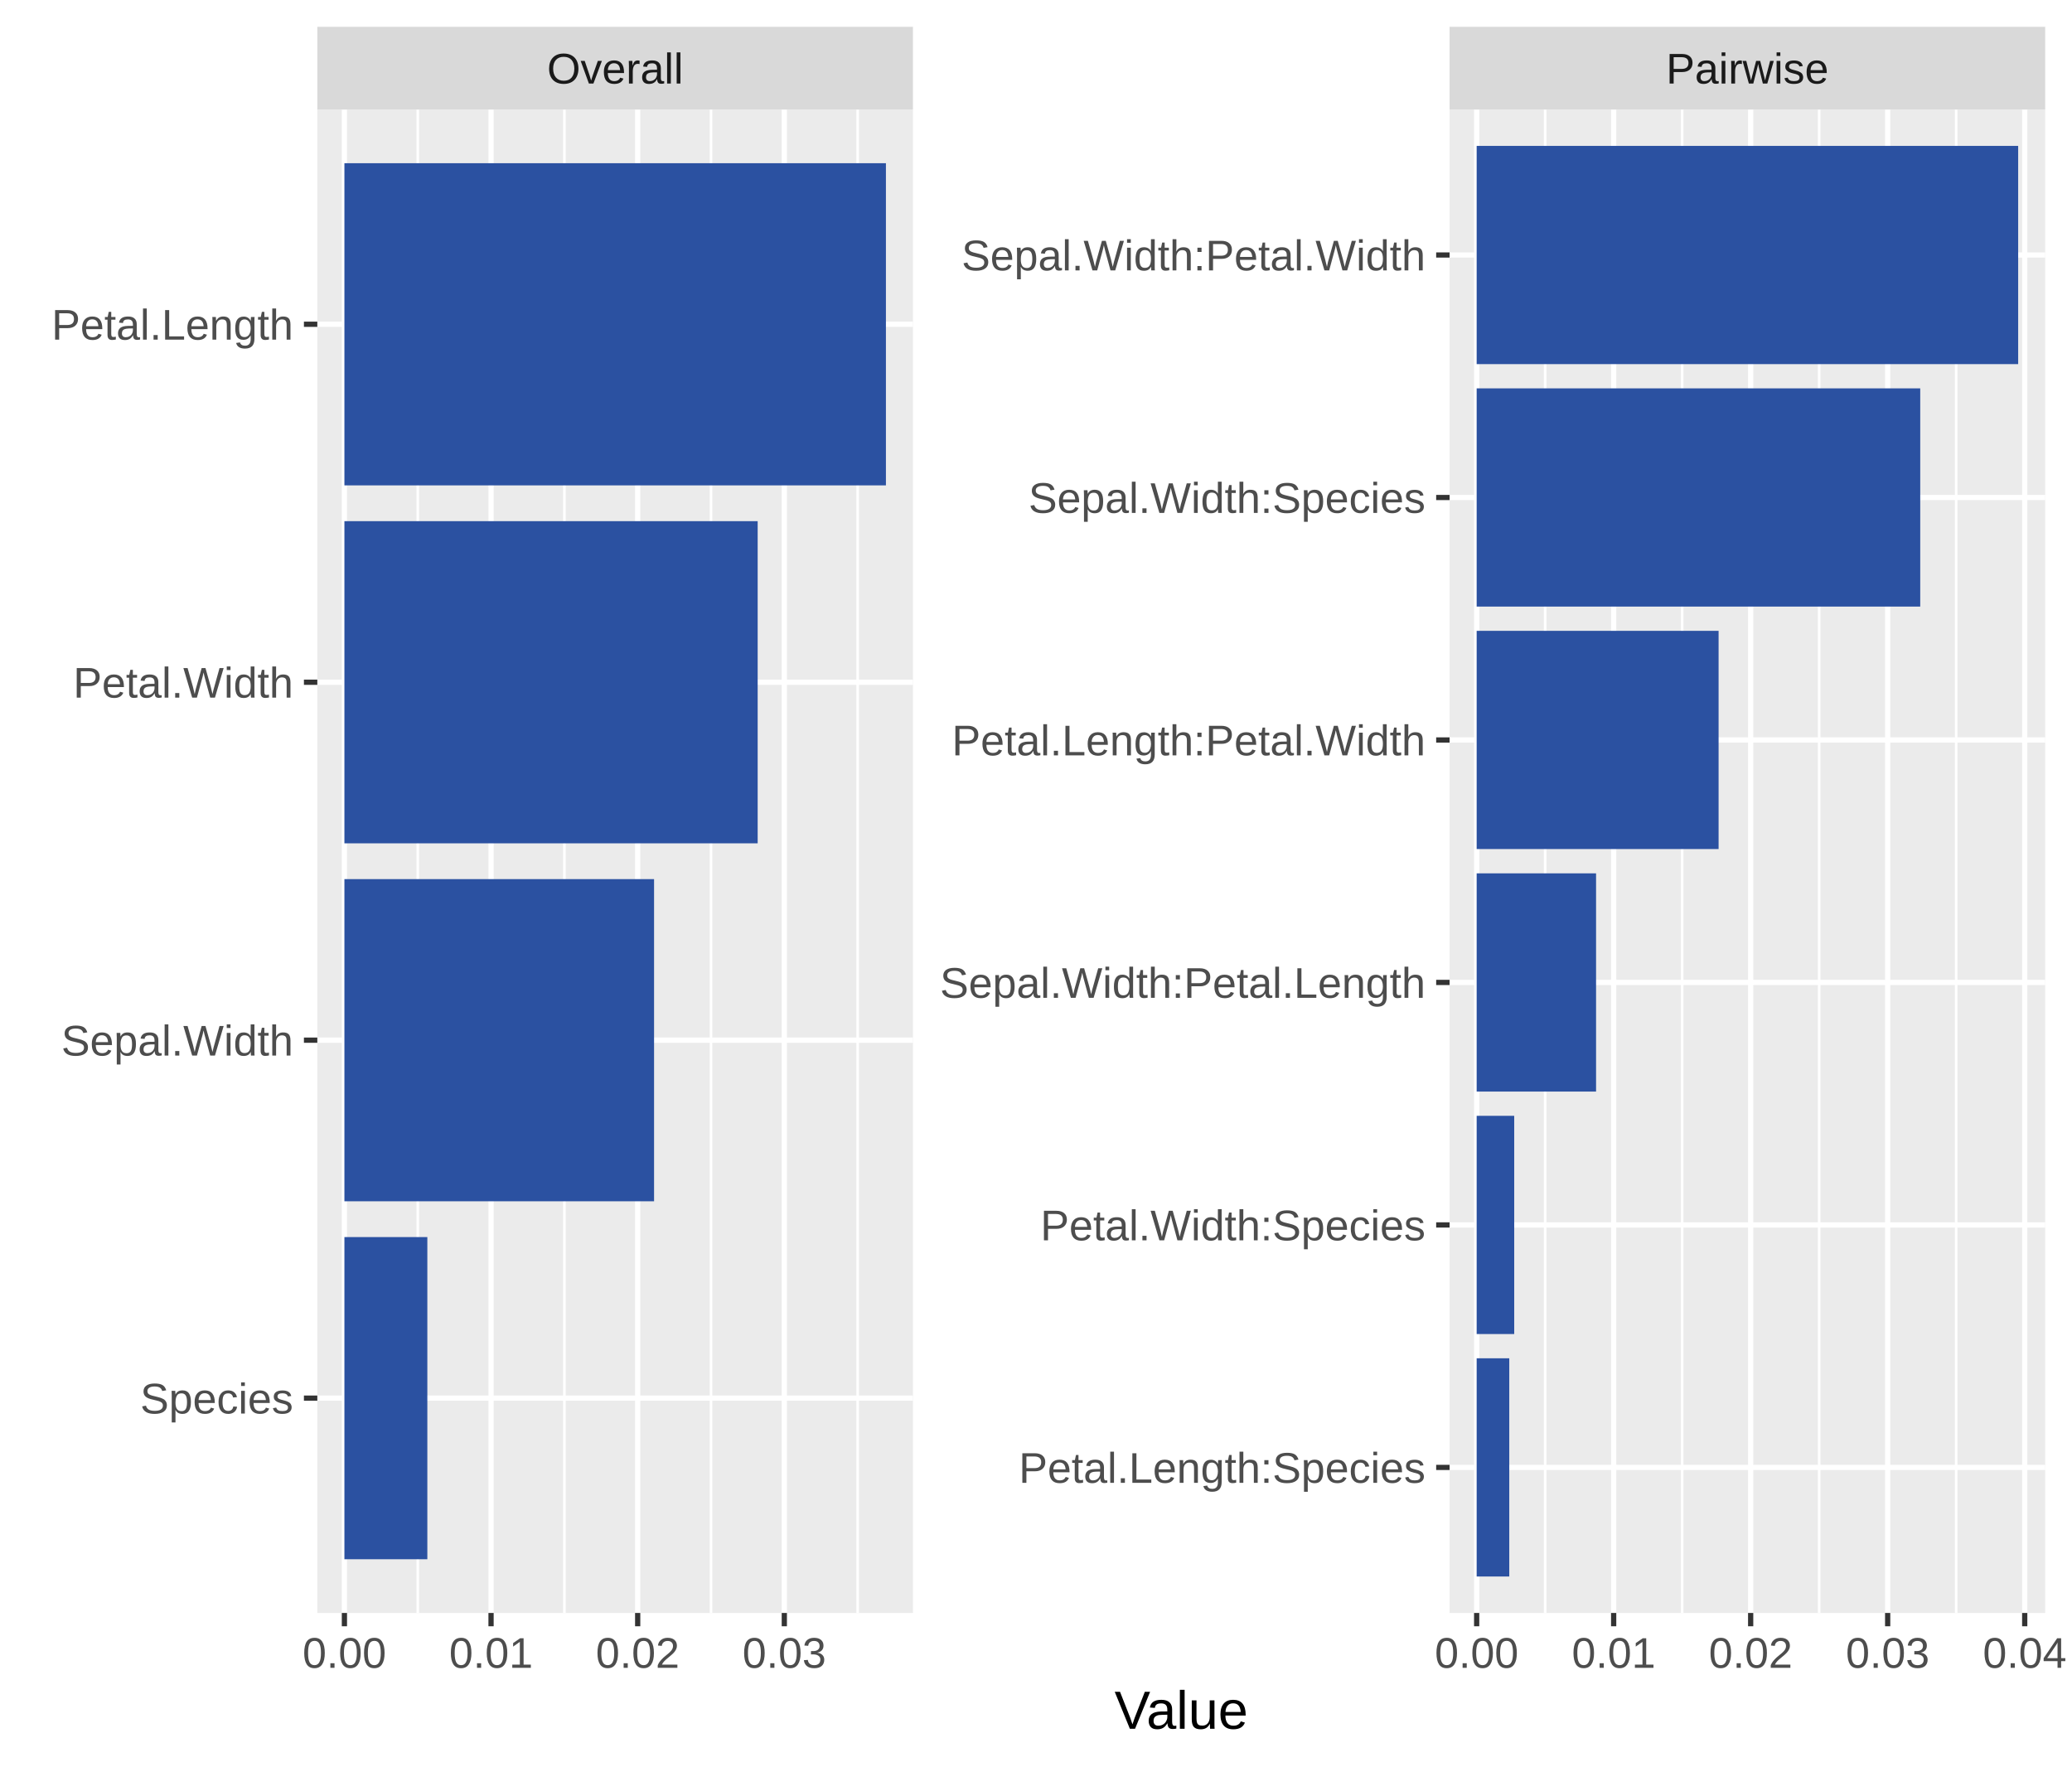
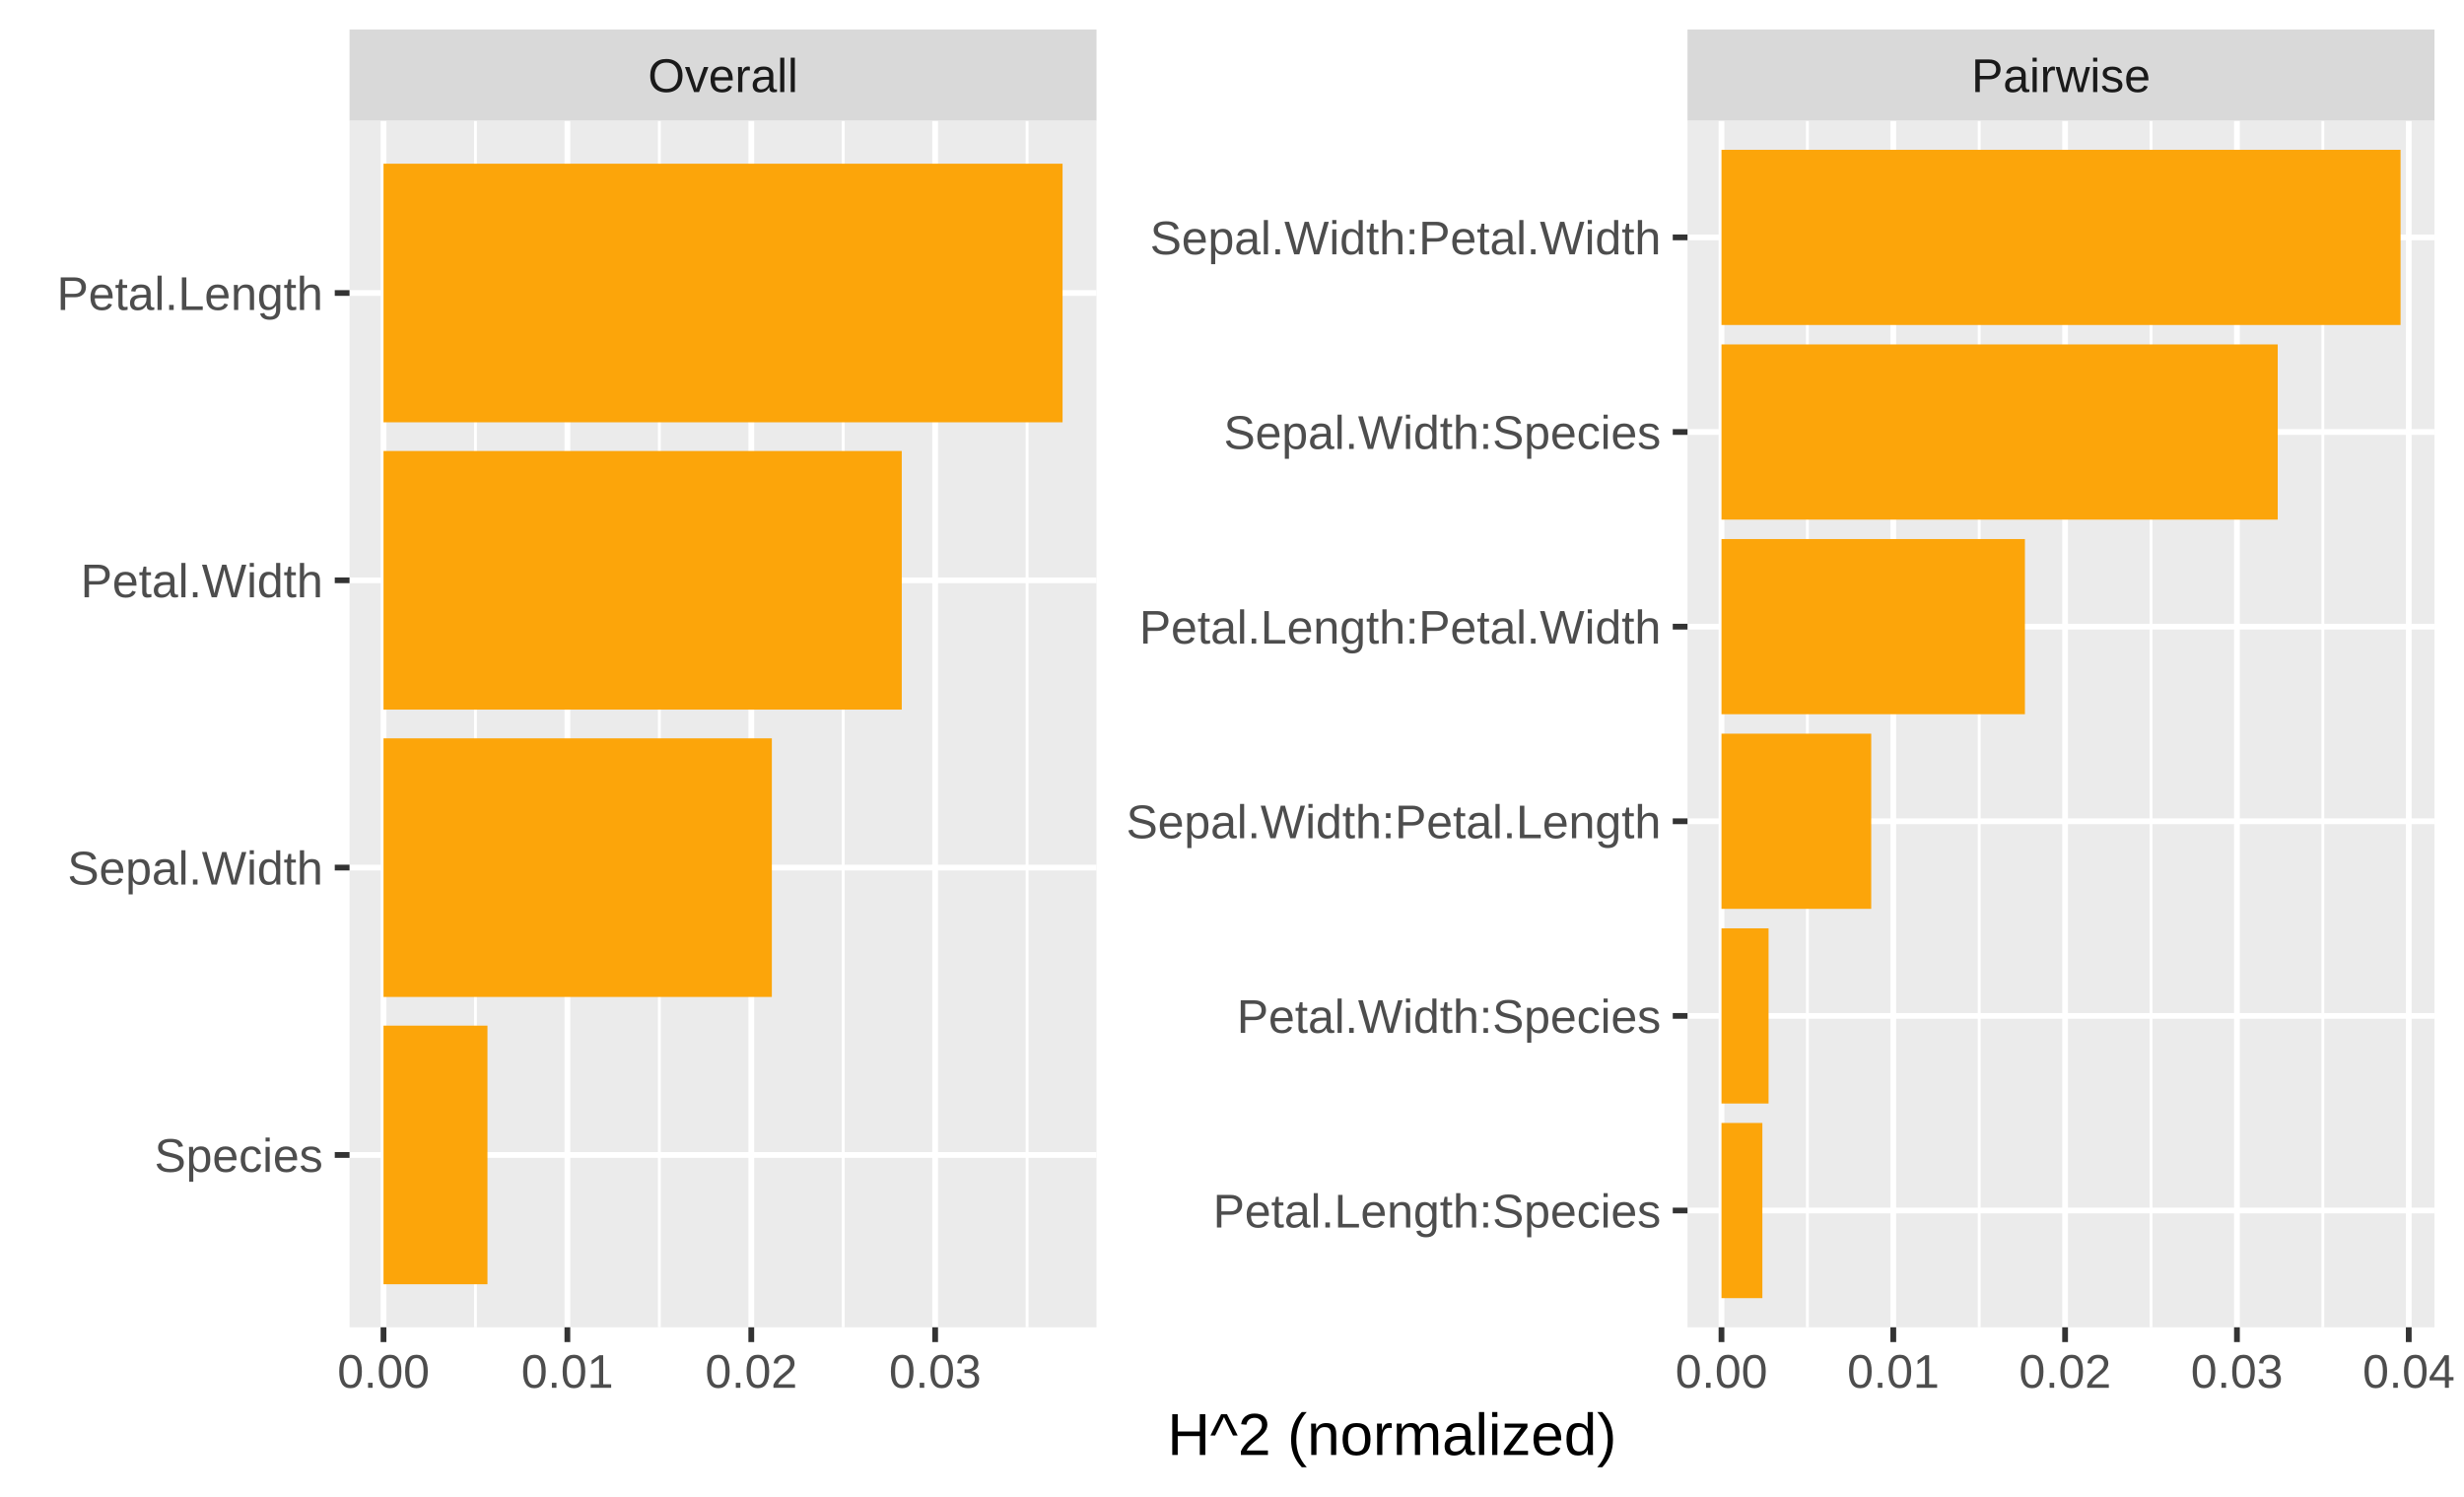
- <svg xmlns="http://www.w3.org/2000/svg" class="svglite" width="423.77pt" height="361.37pt" viewBox="0 0 423.77 361.37">
+ <svg xmlns="http://www.w3.org/2000/svg" class="svglite" width="457.52pt" height="277.97pt" viewBox="0 0 457.52 277.97">
  <defs>
    <style type="text/css">
    .svglite line, .svglite polyline, .svglite polygon, .svglite path, .svglite rect, .svglite circle {
      fill: none;
      stroke: #000000;
      stroke-linecap: round;
      stroke-linejoin: round;
      stroke-miterlimit: 10.00;
    }
    .svglite text {
      white-space: pre;
    }
  </style>
  </defs>
  <rect width="100%" height="100%" style="stroke: none; fill: #FFFFFF;" />
  <defs>
-     <clipPath id="cpMC4wMHw0MjMuNzd8MC4wMHwzNjEuMzc=">
-       <rect x="0.00" y="0.00" width="423.77" height="361.37" />
+     <clipPath id="cpMC4wMHw0NTcuNTJ8MC4wMHwyNzcuOTc=">
+       <rect x="0.00" y="0.00" width="457.52" height="277.97" />
    </clipPath>
  </defs>
-   <g clip-path="url(#cpMC4wMHw0MjMuNzd8MC4wMHwzNjEuMzc=)">
-     <rect x="0.00" y="0.00" width="423.77" height="361.37" style="stroke-width: 1.07; stroke: #FFFFFF; fill: #FFFFFF;" />
+   <g clip-path="url(#cpMC4wMHw0NTcuNTJ8MC4wMHwyNzcuOTc=)">
+     <rect x="0.00" y="0.00" width="457.52" height="277.97" style="stroke-width: 1.07; stroke: #FFFFFF; fill: #FFFFFF;" />
  </g>
  <defs>
-     <clipPath id="cpNjQuOTB8MTg2LjczfDIyLjQwfDMyOS44OA==">
-       <rect x="64.90" y="22.40" width="121.82" height="307.48" />
+     <clipPath id="cpNjQuOTB8MjAzLjYwfDIyLjQwfDI0Ni40OA==">
+       <rect x="64.90" y="22.40" width="138.70" height="224.08" />
    </clipPath>
  </defs>
-   <g clip-path="url(#cpNjQuOTB8MTg2LjczfDIyLjQwfDMyOS44OA==)">
-     <rect x="64.90" y="22.40" width="121.82" height="307.48" style="stroke-width: 1.07; stroke: none; fill: #EBEBEB;" />
-     <polyline points="85.44,329.88 85.44,22.40 " style="stroke-width: 0.53; stroke: #FFFFFF; stroke-linecap: butt;" />
-     <polyline points="115.43,329.88 115.43,22.40 " style="stroke-width: 0.53; stroke: #FFFFFF; stroke-linecap: butt;" />
-     <polyline points="145.42,329.88 145.42,22.40 " style="stroke-width: 0.53; stroke: #FFFFFF; stroke-linecap: butt;" />
-     <polyline points="175.41,329.88 175.41,22.40 " style="stroke-width: 0.53; stroke: #FFFFFF; stroke-linecap: butt;" />
-     <polyline points="64.90,285.95 186.73,285.95 " style="stroke-width: 1.07; stroke: #FFFFFF; stroke-linecap: butt;" />
-     <polyline points="64.90,212.74 186.73,212.74 " style="stroke-width: 1.07; stroke: #FFFFFF; stroke-linecap: butt;" />
-     <polyline points="64.90,139.53 186.73,139.53 " style="stroke-width: 1.07; stroke: #FFFFFF; stroke-linecap: butt;" />
-     <polyline points="64.90,66.32 186.73,66.32 " style="stroke-width: 1.07; stroke: #FFFFFF; stroke-linecap: butt;" />
-     <polyline points="70.44,329.88 70.44,22.40 " style="stroke-width: 1.07; stroke: #FFFFFF; stroke-linecap: butt;" />
-     <polyline points="100.43,329.88 100.43,22.40 " style="stroke-width: 1.07; stroke: #FFFFFF; stroke-linecap: butt;" />
-     <polyline points="130.42,329.88 130.42,22.40 " style="stroke-width: 1.07; stroke: #FFFFFF; stroke-linecap: butt;" />
-     <polyline points="160.41,329.88 160.41,22.40 " style="stroke-width: 1.07; stroke: #FFFFFF; stroke-linecap: butt;" />
-     <rect x="70.44" y="33.38" width="110.75" height="65.89" style="stroke-width: 1.07; stroke: none; stroke-linecap: butt; stroke-linejoin: miter; fill: #2B51A1;" />
-     <rect x="70.44" y="106.59" width="84.52" height="65.89" style="stroke-width: 1.07; stroke: none; stroke-linecap: butt; stroke-linejoin: miter; fill: #2B51A1;" />
-     <rect x="70.44" y="179.80" width="63.33" height="65.89" style="stroke-width: 1.07; stroke: none; stroke-linecap: butt; stroke-linejoin: miter; fill: #2B51A1;" />
-     <rect x="70.44" y="253.01" width="16.96" height="65.89" style="stroke-width: 1.07; stroke: none; stroke-linecap: butt; stroke-linejoin: miter; fill: #2B51A1;" />
+   <g clip-path="url(#cpNjQuOTB8MjAzLjYwfDIyLjQwfDI0Ni40OA==)">
+     <rect x="64.90" y="22.40" width="138.70" height="224.08" style="stroke-width: 1.07; stroke: none; fill: #EBEBEB;" />
+     <polyline points="88.28,246.48 88.28,22.40 " style="stroke-width: 0.53; stroke: #FFFFFF; stroke-linecap: butt;" />
+     <polyline points="122.43,246.48 122.43,22.40 " style="stroke-width: 0.53; stroke: #FFFFFF; stroke-linecap: butt;" />
+     <polyline points="156.57,246.48 156.57,22.40 " style="stroke-width: 0.53; stroke: #FFFFFF; stroke-linecap: butt;" />
+     <polyline points="190.71,246.48 190.71,22.40 " style="stroke-width: 0.53; stroke: #FFFFFF; stroke-linecap: butt;" />
+     <polyline points="64.90,214.47 203.60,214.47 " style="stroke-width: 1.07; stroke: #FFFFFF; stroke-linecap: butt;" />
+     <polyline points="64.90,161.11 203.60,161.11 " style="stroke-width: 1.07; stroke: #FFFFFF; stroke-linecap: butt;" />
+     <polyline points="64.90,107.76 203.60,107.76 " style="stroke-width: 1.07; stroke: #FFFFFF; stroke-linecap: butt;" />
+     <polyline points="64.90,54.41 203.60,54.41 " style="stroke-width: 1.07; stroke: #FFFFFF; stroke-linecap: butt;" />
+     <polyline points="71.21,246.48 71.21,22.40 " style="stroke-width: 1.07; stroke: #FFFFFF; stroke-linecap: butt;" />
+     <polyline points="105.35,246.48 105.35,22.40 " style="stroke-width: 1.07; stroke: #FFFFFF; stroke-linecap: butt;" />
+     <polyline points="139.50,246.48 139.50,22.40 " style="stroke-width: 1.07; stroke: #FFFFFF; stroke-linecap: butt;" />
+     <polyline points="173.64,246.48 173.64,22.40 " style="stroke-width: 1.07; stroke: #FFFFFF; stroke-linecap: butt;" />
+     <rect x="71.21" y="30.40" width="126.09" height="48.02" style="stroke-width: 1.07; stroke: none; stroke-linecap: butt; stroke-linejoin: miter; fill: #FCA50A;" />
+     <rect x="71.21" y="83.75" width="96.23" height="48.02" style="stroke-width: 1.07; stroke: none; stroke-linecap: butt; stroke-linejoin: miter; fill: #FCA50A;" />
+     <rect x="71.21" y="137.11" width="72.11" height="48.02" style="stroke-width: 1.07; stroke: none; stroke-linecap: butt; stroke-linejoin: miter; fill: #FCA50A;" />
+     <rect x="71.21" y="190.46" width="19.30" height="48.02" style="stroke-width: 1.07; stroke: none; stroke-linecap: butt; stroke-linejoin: miter; fill: #FCA50A;" />
  </g>
-   <g clip-path="url(#cpMC4wMHw0MjMuNzd8MC4wMHwzNjEuMzc=)">
+   <g clip-path="url(#cpMC4wMHw0NTcuNTJ8MC4wMHwyNzcuOTc=)">
</g>
  <defs>
-     <clipPath id="cpMjk2LjQ3fDQxOC4yOXwyMi40MHwzMjkuODg=">
-       <rect x="296.47" y="22.40" width="121.82" height="307.48" />
+     <clipPath id="cpMzEzLjM0fDQ1Mi4wNHwyMi40MHwyNDYuNDg=">
+       <rect x="313.34" y="22.40" width="138.70" height="224.08" />
    </clipPath>
  </defs>
-   <g clip-path="url(#cpMjk2LjQ3fDQxOC4yOXwyMi40MHwzMjkuODg=)">
-     <rect x="296.47" y="22.40" width="121.82" height="307.48" style="stroke-width: 1.07; stroke: none; fill: #EBEBEB;" />
-     <polyline points="316.02,329.88 316.02,22.40 " style="stroke-width: 0.53; stroke: #FFFFFF; stroke-linecap: butt;" />
-     <polyline points="344.04,329.88 344.04,22.40 " style="stroke-width: 0.53; stroke: #FFFFFF; stroke-linecap: butt;" />
-     <polyline points="372.06,329.88 372.06,22.40 " style="stroke-width: 0.53; stroke: #FFFFFF; stroke-linecap: butt;" />
-     <polyline points="400.08,329.88 400.08,22.40 " style="stroke-width: 0.53; stroke: #FFFFFF; stroke-linecap: butt;" />
-     <polyline points="296.47,300.12 418.29,300.12 " style="stroke-width: 1.07; stroke: #FFFFFF; stroke-linecap: butt;" />
-     <polyline points="296.47,250.53 418.29,250.53 " style="stroke-width: 1.07; stroke: #FFFFFF; stroke-linecap: butt;" />
-     <polyline points="296.47,200.93 418.29,200.93 " style="stroke-width: 1.07; stroke: #FFFFFF; stroke-linecap: butt;" />
-     <polyline points="296.47,151.34 418.29,151.34 " style="stroke-width: 1.07; stroke: #FFFFFF; stroke-linecap: butt;" />
-     <polyline points="296.47,101.75 418.29,101.75 " style="stroke-width: 1.07; stroke: #FFFFFF; stroke-linecap: butt;" />
-     <polyline points="296.47,52.15 418.29,52.15 " style="stroke-width: 1.07; stroke: #FFFFFF; stroke-linecap: butt;" />
-     <polyline points="302.01,329.88 302.01,22.40 " style="stroke-width: 1.07; stroke: #FFFFFF; stroke-linecap: butt;" />
-     <polyline points="330.03,329.88 330.03,22.40 " style="stroke-width: 1.07; stroke: #FFFFFF; stroke-linecap: butt;" />
-     <polyline points="358.05,329.88 358.05,22.40 " style="stroke-width: 1.07; stroke: #FFFFFF; stroke-linecap: butt;" />
-     <polyline points="386.07,329.88 386.07,22.40 " style="stroke-width: 1.07; stroke: #FFFFFF; stroke-linecap: butt;" />
-     <polyline points="414.10,329.88 414.10,22.40 " style="stroke-width: 1.07; stroke: #FFFFFF; stroke-linecap: butt;" />
-     <rect x="302.01" y="29.84" width="110.75" height="44.63" style="stroke-width: 1.07; stroke: none; stroke-linecap: butt; stroke-linejoin: miter; fill: #2B51A1;" />
-     <rect x="302.01" y="79.43" width="90.72" height="44.63" style="stroke-width: 1.07; stroke: none; stroke-linecap: butt; stroke-linejoin: miter; fill: #2B51A1;" />
-     <rect x="302.01" y="129.02" width="49.48" height="44.63" style="stroke-width: 1.07; stroke: none; stroke-linecap: butt; stroke-linejoin: miter; fill: #2B51A1;" />
-     <rect x="302.01" y="178.62" width="24.42" height="44.63" style="stroke-width: 1.07; stroke: none; stroke-linecap: butt; stroke-linejoin: miter; fill: #2B51A1;" />
-     <rect x="302.01" y="228.21" width="7.68" height="44.63" style="stroke-width: 1.07; stroke: none; stroke-linecap: butt; stroke-linejoin: miter; fill: #2B51A1;" />
-     <rect x="302.01" y="277.80" width="6.67" height="44.63" style="stroke-width: 1.07; stroke: none; stroke-linecap: butt; stroke-linejoin: miter; fill: #2B51A1;" />
+   <g clip-path="url(#cpMzEzLjM0fDQ1Mi4wNHwyMi40MHwyNDYuNDg=)">
+     <rect x="313.34" y="22.40" width="138.70" height="224.08" style="stroke-width: 1.07; stroke: none; fill: #EBEBEB;" />
+     <polyline points="335.60,246.48 335.60,22.40 " style="stroke-width: 0.53; stroke: #FFFFFF; stroke-linecap: butt;" />
+     <polyline points="367.50,246.48 367.50,22.40 " style="stroke-width: 0.53; stroke: #FFFFFF; stroke-linecap: butt;" />
+     <polyline points="399.41,246.48 399.41,22.40 " style="stroke-width: 0.53; stroke: #FFFFFF; stroke-linecap: butt;" />
+     <polyline points="431.31,246.48 431.31,22.40 " style="stroke-width: 0.53; stroke: #FFFFFF; stroke-linecap: butt;" />
+     <polyline points="313.34,224.79 452.04,224.79 " style="stroke-width: 1.07; stroke: #FFFFFF; stroke-linecap: butt;" />
+     <polyline points="313.34,188.65 452.04,188.65 " style="stroke-width: 1.07; stroke: #FFFFFF; stroke-linecap: butt;" />
+     <polyline points="313.34,152.51 452.04,152.51 " style="stroke-width: 1.07; stroke: #FFFFFF; stroke-linecap: butt;" />
+     <polyline points="313.34,116.37 452.04,116.37 " style="stroke-width: 1.07; stroke: #FFFFFF; stroke-linecap: butt;" />
+     <polyline points="313.34,80.22 452.04,80.22 " style="stroke-width: 1.07; stroke: #FFFFFF; stroke-linecap: butt;" />
+     <polyline points="313.34,44.08 452.04,44.08 " style="stroke-width: 1.07; stroke: #FFFFFF; stroke-linecap: butt;" />
+     <polyline points="319.65,246.48 319.65,22.40 " style="stroke-width: 1.07; stroke: #FFFFFF; stroke-linecap: butt;" />
+     <polyline points="351.55,246.48 351.55,22.40 " style="stroke-width: 1.07; stroke: #FFFFFF; stroke-linecap: butt;" />
+     <polyline points="383.45,246.48 383.45,22.40 " style="stroke-width: 1.07; stroke: #FFFFFF; stroke-linecap: butt;" />
+     <polyline points="415.36,246.48 415.36,22.40 " style="stroke-width: 1.07; stroke: #FFFFFF; stroke-linecap: butt;" />
+     <polyline points="447.26,246.48 447.26,22.40 " style="stroke-width: 1.07; stroke: #FFFFFF; stroke-linecap: butt;" />
+     <rect x="319.65" y="27.82" width="126.09" height="32.53" style="stroke-width: 1.07; stroke: none; stroke-linecap: butt; stroke-linejoin: miter; fill: #FCA50A;" />
+     <rect x="319.65" y="63.96" width="103.28" height="32.53" style="stroke-width: 1.07; stroke: none; stroke-linecap: butt; stroke-linejoin: miter; fill: #FCA50A;" />
+     <rect x="319.65" y="100.10" width="56.34" height="32.53" style="stroke-width: 1.07; stroke: none; stroke-linecap: butt; stroke-linejoin: miter; fill: #FCA50A;" />
+     <rect x="319.65" y="136.24" width="27.80" height="32.53" style="stroke-width: 1.07; stroke: none; stroke-linecap: butt; stroke-linejoin: miter; fill: #FCA50A;" />
+     <rect x="319.65" y="172.39" width="8.74" height="32.53" style="stroke-width: 1.07; stroke: none; stroke-linecap: butt; stroke-linejoin: miter; fill: #FCA50A;" />
+     <rect x="319.65" y="208.53" width="7.59" height="32.53" style="stroke-width: 1.07; stroke: none; stroke-linecap: butt; stroke-linejoin: miter; fill: #FCA50A;" />
  </g>
-   <g clip-path="url(#cpMC4wMHw0MjMuNzd8MC4wMHwzNjEuMzc=)">
+   <g clip-path="url(#cpMC4wMHw0NTcuNTJ8MC4wMHwyNzcuOTc=)">
</g>
  <defs>
-     <clipPath id="cpNjQuOTB8MTg2LjczfDUuNDh8MjIuNDA=">
-       <rect x="64.90" y="5.48" width="121.82" height="16.92" />
+     <clipPath id="cpNjQuOTB8MjAzLjYwfDUuNDh8MjIuNDA=">
+       <rect x="64.90" y="5.48" width="138.70" height="16.92" />
    </clipPath>
  </defs>
-   <g clip-path="url(#cpNjQuOTB8MTg2LjczfDUuNDh8MjIuNDA=)">
-     <rect x="64.90" y="5.48" width="121.82" height="16.92" style="stroke-width: 1.07; stroke: none; fill: #D9D9D9;" />
-     <text x="125.82" y="17.09" text-anchor="middle" style="font-size: 8.80px;fill: #1A1A1A; font-family: &quot;Arial&quot;;" textLength="27.87px" lengthAdjust="spacingAndGlyphs">Overall</text>
+   <g clip-path="url(#cpNjQuOTB8MjAzLjYwfDUuNDh8MjIuNDA=)">
+     <rect x="64.90" y="5.48" width="138.70" height="16.92" style="stroke-width: 1.07; stroke: none; fill: #D9D9D9;" />
+     <text x="134.25" y="17.09" text-anchor="middle" style="font-size: 8.80px;fill: #1A1A1A; font-family: &quot;Arial&quot;;" textLength="27.87px" lengthAdjust="spacingAndGlyphs">Overall</text>
  </g>
-   <g clip-path="url(#cpMC4wMHw0MjMuNzd8MC4wMHwzNjEuMzc=)">
+   <g clip-path="url(#cpMC4wMHw0NTcuNTJ8MC4wMHwyNzcuOTc=)">
</g>
  <defs>
-     <clipPath id="cpMjk2LjQ3fDQxOC4yOXw1LjQ4fDIyLjQw">
-       <rect x="296.47" y="5.48" width="121.82" height="16.92" />
+     <clipPath id="cpMzEzLjM0fDQ1Mi4wNHw1LjQ4fDIyLjQw">
+       <rect x="313.34" y="5.48" width="138.70" height="16.92" />
    </clipPath>
  </defs>
-   <g clip-path="url(#cpMjk2LjQ3fDQxOC4yOXw1LjQ4fDIyLjQw)">
-     <rect x="296.47" y="5.48" width="121.82" height="16.92" style="stroke-width: 1.07; stroke: none; fill: #D9D9D9;" />
-     <text x="357.38" y="17.09" text-anchor="middle" style="font-size: 8.80px;fill: #1A1A1A; font-family: &quot;Arial&quot;;" textLength="33.24px" lengthAdjust="spacingAndGlyphs">Pairwise</text>
+   <g clip-path="url(#cpMzEzLjM0fDQ1Mi4wNHw1LjQ4fDIyLjQw)">
+     <rect x="313.34" y="5.48" width="138.70" height="16.92" style="stroke-width: 1.07; stroke: none; fill: #D9D9D9;" />
+     <text x="382.69" y="17.09" text-anchor="middle" style="font-size: 8.80px;fill: #1A1A1A; font-family: &quot;Arial&quot;;" textLength="33.24px" lengthAdjust="spacingAndGlyphs">Pairwise</text>
  </g>
-   <g clip-path="url(#cpMC4wMHw0MjMuNzd8MC4wMHwzNjEuMzc=)">
-     <polyline points="70.44,332.61 70.44,329.88 " style="stroke-width: 1.07; stroke: #333333; stroke-linecap: butt;" />
-     <polyline points="100.43,332.61 100.43,329.88 " style="stroke-width: 1.07; stroke: #333333; stroke-linecap: butt;" />
-     <polyline points="130.42,332.61 130.42,329.88 " style="stroke-width: 1.07; stroke: #333333; stroke-linecap: butt;" />
-     <polyline points="160.41,332.61 160.41,329.88 " style="stroke-width: 1.07; stroke: #333333; stroke-linecap: butt;" />
-     <text x="70.44" y="341.11" text-anchor="middle" style="font-size: 8.80px;fill: #4D4D4D; font-family: &quot;Arial&quot;;" textLength="17.14px" lengthAdjust="spacingAndGlyphs">0.00</text>
-     <text x="100.43" y="341.11" text-anchor="middle" style="font-size: 8.80px;fill: #4D4D4D; font-family: &quot;Arial&quot;;" textLength="17.14px" lengthAdjust="spacingAndGlyphs">0.01</text>
-     <text x="130.42" y="341.11" text-anchor="middle" style="font-size: 8.80px;fill: #4D4D4D; font-family: &quot;Arial&quot;;" textLength="17.14px" lengthAdjust="spacingAndGlyphs">0.02</text>
-     <text x="160.41" y="341.11" text-anchor="middle" style="font-size: 8.80px;fill: #4D4D4D; font-family: &quot;Arial&quot;;" textLength="17.14px" lengthAdjust="spacingAndGlyphs">0.03</text>
-     <polyline points="302.01,332.61 302.01,329.88 " style="stroke-width: 1.07; stroke: #333333; stroke-linecap: butt;" />
-     <polyline points="330.03,332.61 330.03,329.88 " style="stroke-width: 1.07; stroke: #333333; stroke-linecap: butt;" />
-     <polyline points="358.05,332.61 358.05,329.88 " style="stroke-width: 1.07; stroke: #333333; stroke-linecap: butt;" />
-     <polyline points="386.07,332.61 386.07,329.88 " style="stroke-width: 1.07; stroke: #333333; stroke-linecap: butt;" />
-     <polyline points="414.10,332.61 414.10,329.88 " style="stroke-width: 1.07; stroke: #333333; stroke-linecap: butt;" />
-     <text x="302.01" y="341.11" text-anchor="middle" style="font-size: 8.80px;fill: #4D4D4D; font-family: &quot;Arial&quot;;" textLength="17.14px" lengthAdjust="spacingAndGlyphs">0.00</text>
-     <text x="330.03" y="341.11" text-anchor="middle" style="font-size: 8.80px;fill: #4D4D4D; font-family: &quot;Arial&quot;;" textLength="17.14px" lengthAdjust="spacingAndGlyphs">0.01</text>
-     <text x="358.05" y="341.11" text-anchor="middle" style="font-size: 8.80px;fill: #4D4D4D; font-family: &quot;Arial&quot;;" textLength="17.14px" lengthAdjust="spacingAndGlyphs">0.02</text>
-     <text x="386.07" y="341.11" text-anchor="middle" style="font-size: 8.80px;fill: #4D4D4D; font-family: &quot;Arial&quot;;" textLength="17.14px" lengthAdjust="spacingAndGlyphs">0.03</text>
-     <text x="414.10" y="341.11" text-anchor="middle" style="font-size: 8.80px;fill: #4D4D4D; font-family: &quot;Arial&quot;;" textLength="17.14px" lengthAdjust="spacingAndGlyphs">0.04</text>
-     <text x="291.54" y="303.27" text-anchor="end" style="font-size: 8.80px;fill: #4D4D4D; font-family: &quot;Arial&quot;;" textLength="83.19px" lengthAdjust="spacingAndGlyphs">Petal.Length:Species</text>
-     <text x="291.54" y="253.68" text-anchor="end" style="font-size: 8.80px;fill: #4D4D4D; font-family: &quot;Arial&quot;;" textLength="78.75px" lengthAdjust="spacingAndGlyphs">Petal.Width:Species</text>
-     <text x="291.54" y="204.08" text-anchor="end" style="font-size: 8.80px;fill: #4D4D4D; font-family: &quot;Arial&quot;;" textLength="99.33px" lengthAdjust="spacingAndGlyphs">Sepal.Width:Petal.Length</text>
-     <text x="291.54" y="154.49" text-anchor="end" style="font-size: 8.80px;fill: #4D4D4D; font-family: &quot;Arial&quot;;" textLength="96.88px" lengthAdjust="spacingAndGlyphs">Petal.Length:Petal.Width</text>
-     <text x="291.54" y="104.90" text-anchor="end" style="font-size: 8.80px;fill: #4D4D4D; font-family: &quot;Arial&quot;;" textLength="81.20px" lengthAdjust="spacingAndGlyphs">Sepal.Width:Species</text>
-     <text x="291.54" y="55.30" text-anchor="end" style="font-size: 8.80px;fill: #4D4D4D; font-family: &quot;Arial&quot;;" textLength="94.90px" lengthAdjust="spacingAndGlyphs">Sepal.Width:Petal.Width</text>
-     <polyline points="293.73,300.12 296.47,300.12 " style="stroke-width: 1.07; stroke: #333333; stroke-linecap: butt;" />
-     <polyline points="293.73,250.53 296.47,250.53 " style="stroke-width: 1.07; stroke: #333333; stroke-linecap: butt;" />
-     <polyline points="293.73,200.93 296.47,200.93 " style="stroke-width: 1.07; stroke: #333333; stroke-linecap: butt;" />
-     <polyline points="293.73,151.34 296.47,151.34 " style="stroke-width: 1.07; stroke: #333333; stroke-linecap: butt;" />
-     <polyline points="293.73,101.75 296.47,101.75 " style="stroke-width: 1.07; stroke: #333333; stroke-linecap: butt;" />
-     <polyline points="293.73,52.15 296.47,52.15 " style="stroke-width: 1.07; stroke: #333333; stroke-linecap: butt;" />
-     <text x="59.97" y="289.10" text-anchor="end" style="font-size: 8.80px;fill: #4D4D4D; font-family: &quot;Arial&quot;;" textLength="31.31px" lengthAdjust="spacingAndGlyphs">Species</text>
-     <text x="59.97" y="215.89" text-anchor="end" style="font-size: 8.80px;fill: #4D4D4D; font-family: &quot;Arial&quot;;" textLength="47.45px" lengthAdjust="spacingAndGlyphs">Sepal.Width</text>
-     <text x="59.97" y="142.68" text-anchor="end" style="font-size: 8.80px;fill: #4D4D4D; font-family: &quot;Arial&quot;;" textLength="45.00px" lengthAdjust="spacingAndGlyphs">Petal.Width</text>
-     <text x="59.97" y="69.47" text-anchor="end" style="font-size: 8.80px;fill: #4D4D4D; font-family: &quot;Arial&quot;;" textLength="49.44px" lengthAdjust="spacingAndGlyphs">Petal.Length</text>
-     <polyline points="62.16,285.95 64.90,285.95 " style="stroke-width: 1.07; stroke: #333333; stroke-linecap: butt;" />
-     <polyline points="62.16,212.74 64.90,212.74 " style="stroke-width: 1.07; stroke: #333333; stroke-linecap: butt;" />
-     <polyline points="62.16,139.53 64.90,139.53 " style="stroke-width: 1.07; stroke: #333333; stroke-linecap: butt;" />
-     <polyline points="62.16,66.32 64.90,66.32 " style="stroke-width: 1.07; stroke: #333333; stroke-linecap: butt;" />
-     <text x="241.60" y="353.57" text-anchor="middle" style="font-size: 11.00px; font-family: &quot;Arial&quot;;" textLength="27.32px" lengthAdjust="spacingAndGlyphs">Value</text>
+   <g clip-path="url(#cpMC4wMHw0NTcuNTJ8MC4wMHwyNzcuOTc=)">
+     <polyline points="71.21,249.22 71.21,246.48 " style="stroke-width: 1.07; stroke: #333333; stroke-linecap: butt;" />
+     <polyline points="105.35,249.22 105.35,246.48 " style="stroke-width: 1.07; stroke: #333333; stroke-linecap: butt;" />
+     <polyline points="139.50,249.22 139.50,246.48 " style="stroke-width: 1.07; stroke: #333333; stroke-linecap: butt;" />
+     <polyline points="173.64,249.22 173.64,246.48 " style="stroke-width: 1.07; stroke: #333333; stroke-linecap: butt;" />
+     <text x="71.21" y="257.71" text-anchor="middle" style="font-size: 8.80px;fill: #4D4D4D; font-family: &quot;Arial&quot;;" textLength="17.14px" lengthAdjust="spacingAndGlyphs">0.00</text>
+     <text x="105.35" y="257.71" text-anchor="middle" style="font-size: 8.80px;fill: #4D4D4D; font-family: &quot;Arial&quot;;" textLength="17.14px" lengthAdjust="spacingAndGlyphs">0.01</text>
+     <text x="139.50" y="257.71" text-anchor="middle" style="font-size: 8.80px;fill: #4D4D4D; font-family: &quot;Arial&quot;;" textLength="17.14px" lengthAdjust="spacingAndGlyphs">0.02</text>
+     <text x="173.64" y="257.71" text-anchor="middle" style="font-size: 8.80px;fill: #4D4D4D; font-family: &quot;Arial&quot;;" textLength="17.14px" lengthAdjust="spacingAndGlyphs">0.03</text>
+     <polyline points="319.65,249.22 319.65,246.48 " style="stroke-width: 1.07; stroke: #333333; stroke-linecap: butt;" />
+     <polyline points="351.55,249.22 351.55,246.48 " style="stroke-width: 1.07; stroke: #333333; stroke-linecap: butt;" />
+     <polyline points="383.45,249.22 383.45,246.48 " style="stroke-width: 1.07; stroke: #333333; stroke-linecap: butt;" />
+     <polyline points="415.36,249.22 415.36,246.48 " style="stroke-width: 1.07; stroke: #333333; stroke-linecap: butt;" />
+     <polyline points="447.26,249.22 447.26,246.48 " style="stroke-width: 1.07; stroke: #333333; stroke-linecap: butt;" />
+     <text x="319.65" y="257.71" text-anchor="middle" style="font-size: 8.80px;fill: #4D4D4D; font-family: &quot;Arial&quot;;" textLength="17.14px" lengthAdjust="spacingAndGlyphs">0.00</text>
+     <text x="351.55" y="257.71" text-anchor="middle" style="font-size: 8.80px;fill: #4D4D4D; font-family: &quot;Arial&quot;;" textLength="17.14px" lengthAdjust="spacingAndGlyphs">0.01</text>
+     <text x="383.45" y="257.71" text-anchor="middle" style="font-size: 8.80px;fill: #4D4D4D; font-family: &quot;Arial&quot;;" textLength="17.14px" lengthAdjust="spacingAndGlyphs">0.02</text>
+     <text x="415.36" y="257.71" text-anchor="middle" style="font-size: 8.80px;fill: #4D4D4D; font-family: &quot;Arial&quot;;" textLength="17.14px" lengthAdjust="spacingAndGlyphs">0.03</text>
+     <text x="447.26" y="257.71" text-anchor="middle" style="font-size: 8.80px;fill: #4D4D4D; font-family: &quot;Arial&quot;;" textLength="17.14px" lengthAdjust="spacingAndGlyphs">0.04</text>
+     <text x="308.41" y="227.94" text-anchor="end" style="font-size: 8.80px;fill: #4D4D4D; font-family: &quot;Arial&quot;;" textLength="83.19px" lengthAdjust="spacingAndGlyphs">Petal.Length:Species</text>
+     <text x="308.41" y="191.80" text-anchor="end" style="font-size: 8.80px;fill: #4D4D4D; font-family: &quot;Arial&quot;;" textLength="78.75px" lengthAdjust="spacingAndGlyphs">Petal.Width:Species</text>
+     <text x="308.41" y="155.66" text-anchor="end" style="font-size: 8.80px;fill: #4D4D4D; font-family: &quot;Arial&quot;;" textLength="99.33px" lengthAdjust="spacingAndGlyphs">Sepal.Width:Petal.Length</text>
+     <text x="308.41" y="119.52" text-anchor="end" style="font-size: 8.80px;fill: #4D4D4D; font-family: &quot;Arial&quot;;" textLength="96.88px" lengthAdjust="spacingAndGlyphs">Petal.Length:Petal.Width</text>
+     <text x="308.41" y="83.37" text-anchor="end" style="font-size: 8.80px;fill: #4D4D4D; font-family: &quot;Arial&quot;;" textLength="81.20px" lengthAdjust="spacingAndGlyphs">Sepal.Width:Species</text>
+     <text x="308.41" y="47.23" text-anchor="end" style="font-size: 8.80px;fill: #4D4D4D; font-family: &quot;Arial&quot;;" textLength="94.90px" lengthAdjust="spacingAndGlyphs">Sepal.Width:Petal.Width</text>
+     <polyline points="310.60,224.79 313.34,224.79 " style="stroke-width: 1.07; stroke: #333333; stroke-linecap: butt;" />
+     <polyline points="310.60,188.65 313.34,188.65 " style="stroke-width: 1.07; stroke: #333333; stroke-linecap: butt;" />
+     <polyline points="310.60,152.51 313.34,152.51 " style="stroke-width: 1.07; stroke: #333333; stroke-linecap: butt;" />
+     <polyline points="310.60,116.37 313.34,116.37 " style="stroke-width: 1.07; stroke: #333333; stroke-linecap: butt;" />
+     <polyline points="310.60,80.22 313.34,80.22 " style="stroke-width: 1.07; stroke: #333333; stroke-linecap: butt;" />
+     <polyline points="310.60,44.08 313.34,44.08 " style="stroke-width: 1.07; stroke: #333333; stroke-linecap: butt;" />
+     <text x="59.97" y="217.62" text-anchor="end" style="font-size: 8.80px;fill: #4D4D4D; font-family: &quot;Arial&quot;;" textLength="31.31px" lengthAdjust="spacingAndGlyphs">Species</text>
+     <text x="59.97" y="164.26" text-anchor="end" style="font-size: 8.80px;fill: #4D4D4D; font-family: &quot;Arial&quot;;" textLength="47.45px" lengthAdjust="spacingAndGlyphs">Sepal.Width</text>
+     <text x="59.97" y="110.91" text-anchor="end" style="font-size: 8.80px;fill: #4D4D4D; font-family: &quot;Arial&quot;;" textLength="45.00px" lengthAdjust="spacingAndGlyphs">Petal.Width</text>
+     <text x="59.97" y="57.56" text-anchor="end" style="font-size: 8.80px;fill: #4D4D4D; font-family: &quot;Arial&quot;;" textLength="49.44px" lengthAdjust="spacingAndGlyphs">Petal.Length</text>
+     <polyline points="62.16,214.47 64.90,214.47 " style="stroke-width: 1.07; stroke: #333333; stroke-linecap: butt;" />
+     <polyline points="62.16,161.11 64.90,161.11 " style="stroke-width: 1.07; stroke: #333333; stroke-linecap: butt;" />
+     <polyline points="62.16,107.76 64.90,107.76 " style="stroke-width: 1.07; stroke: #333333; stroke-linecap: butt;" />
+     <polyline points="62.16,54.41 64.90,54.41 " style="stroke-width: 1.07; stroke: #333333; stroke-linecap: butt;" />
+     <text x="258.47" y="270.18" text-anchor="middle" style="font-size: 11.00px; font-family: &quot;Arial&quot;;" textLength="83.43px" lengthAdjust="spacingAndGlyphs">H^2 (normalized)</text>
  </g>
</svg>
